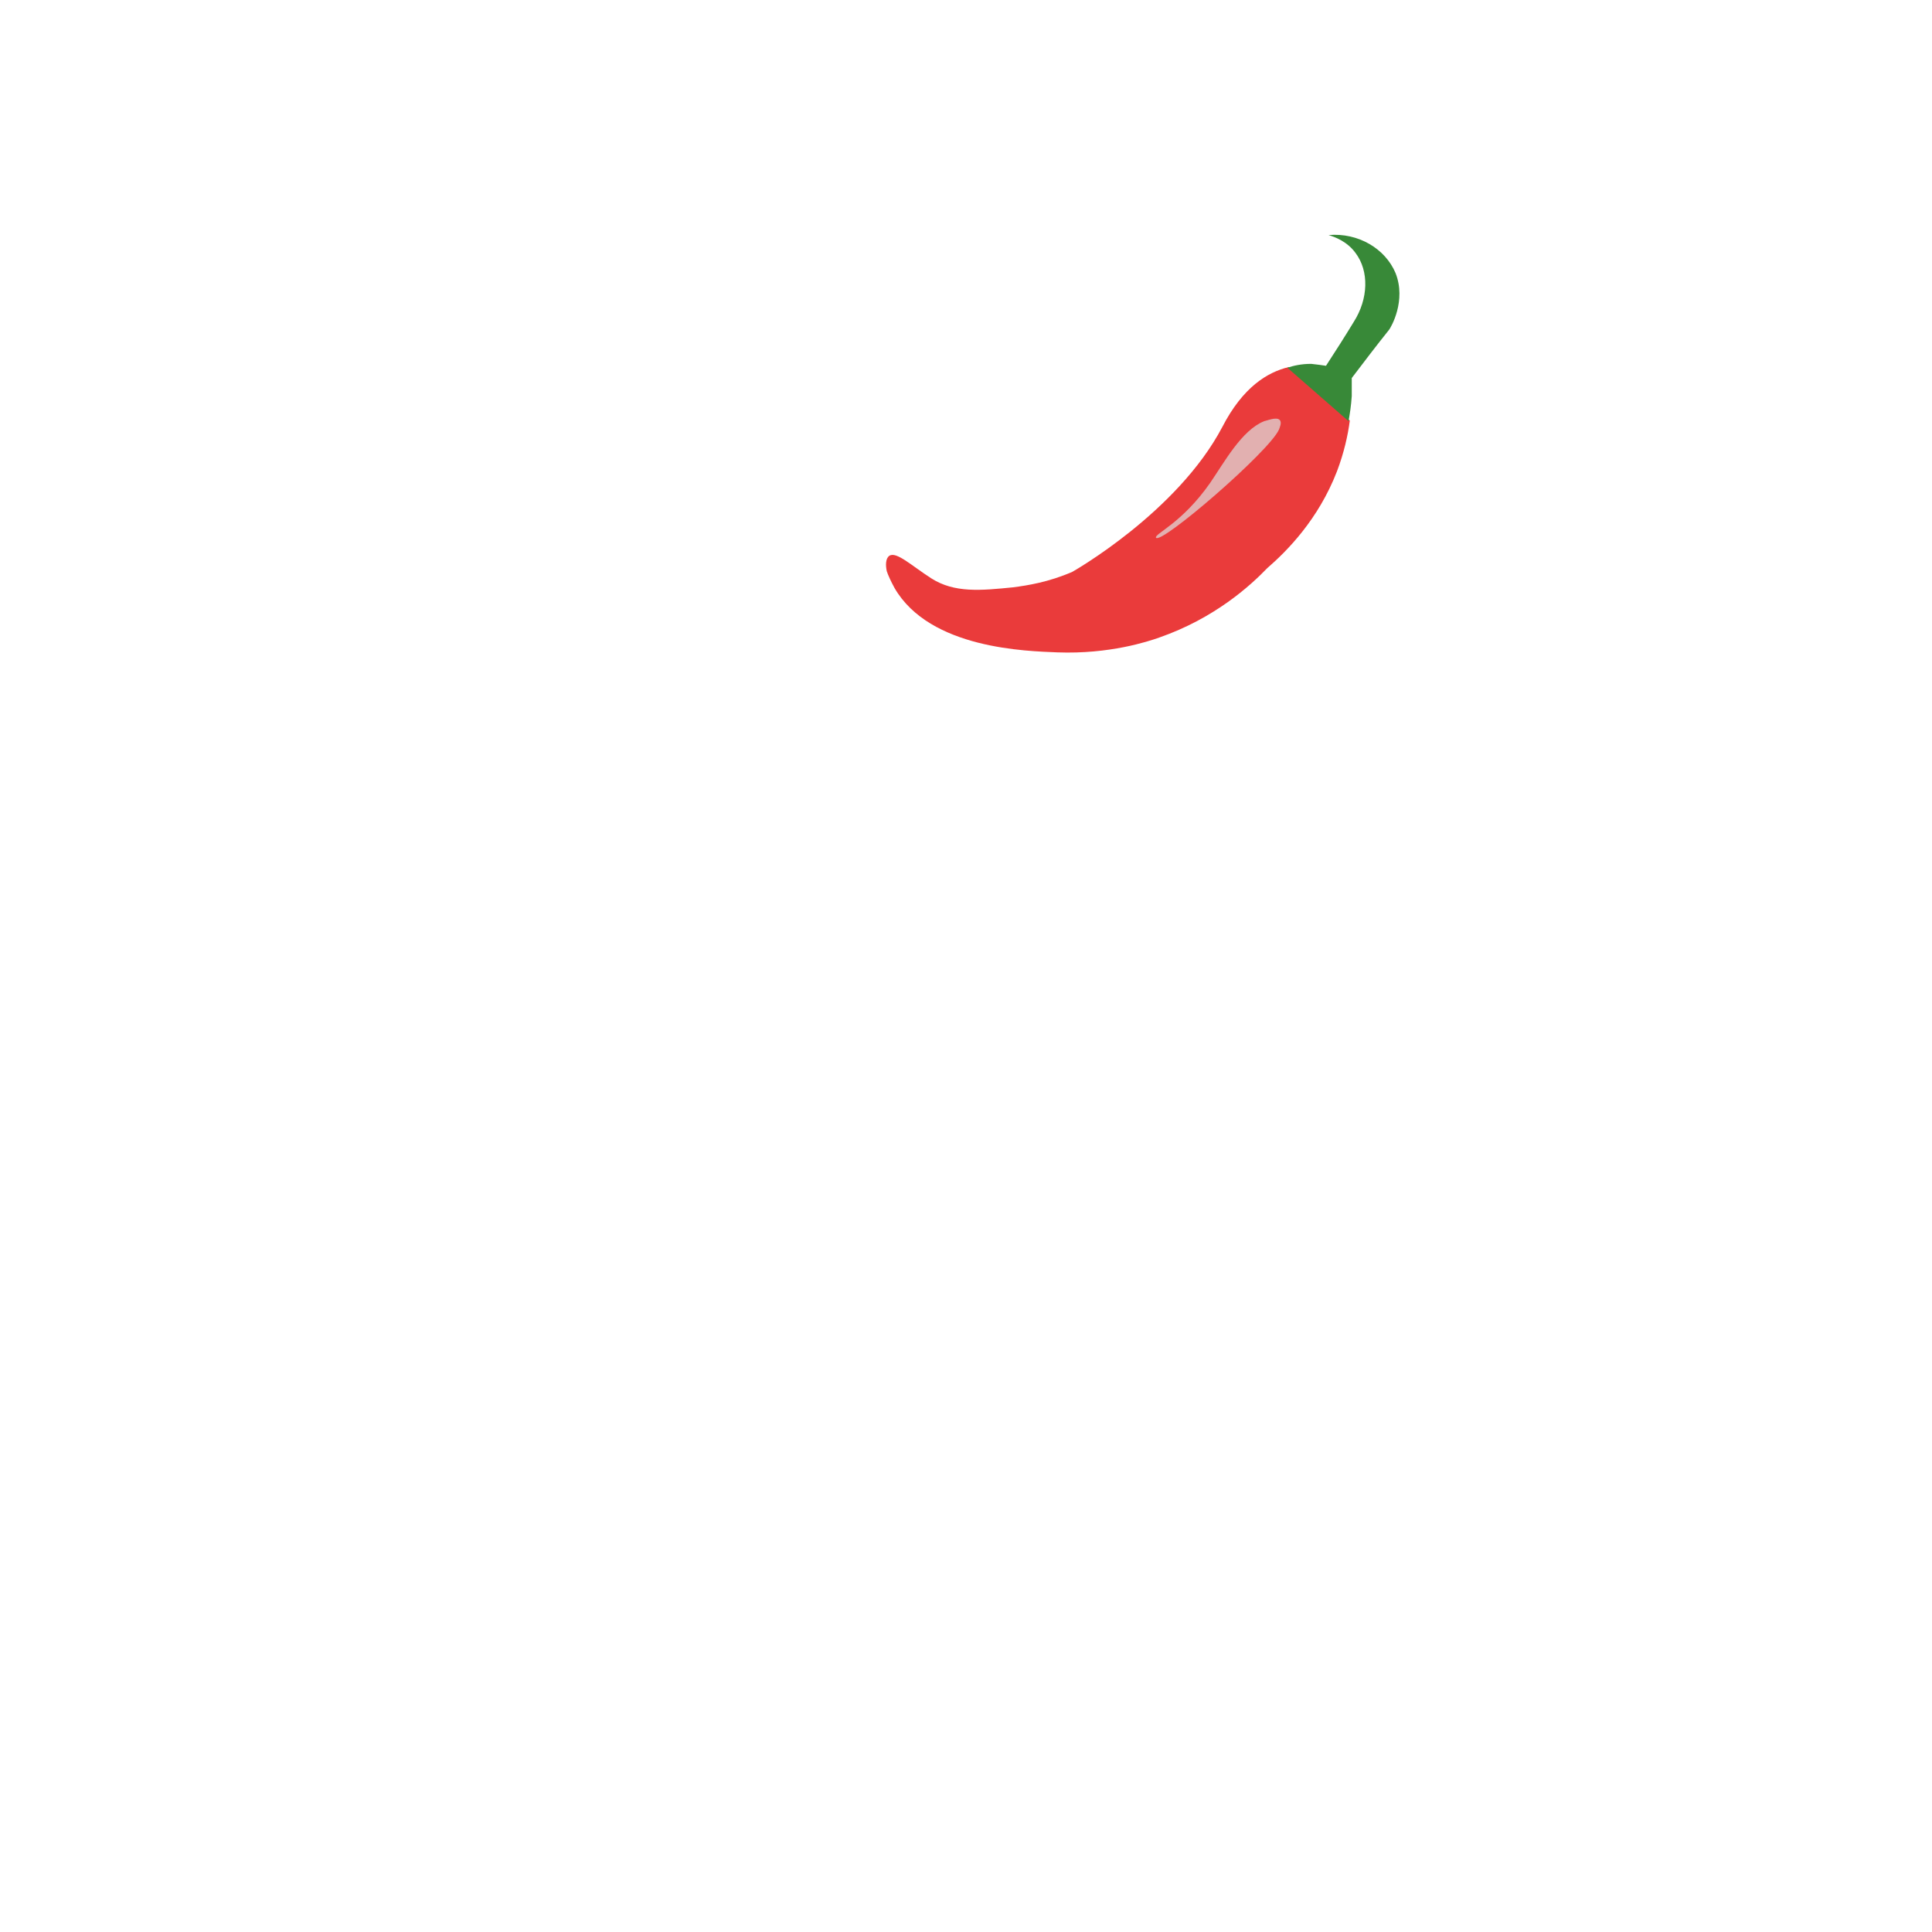
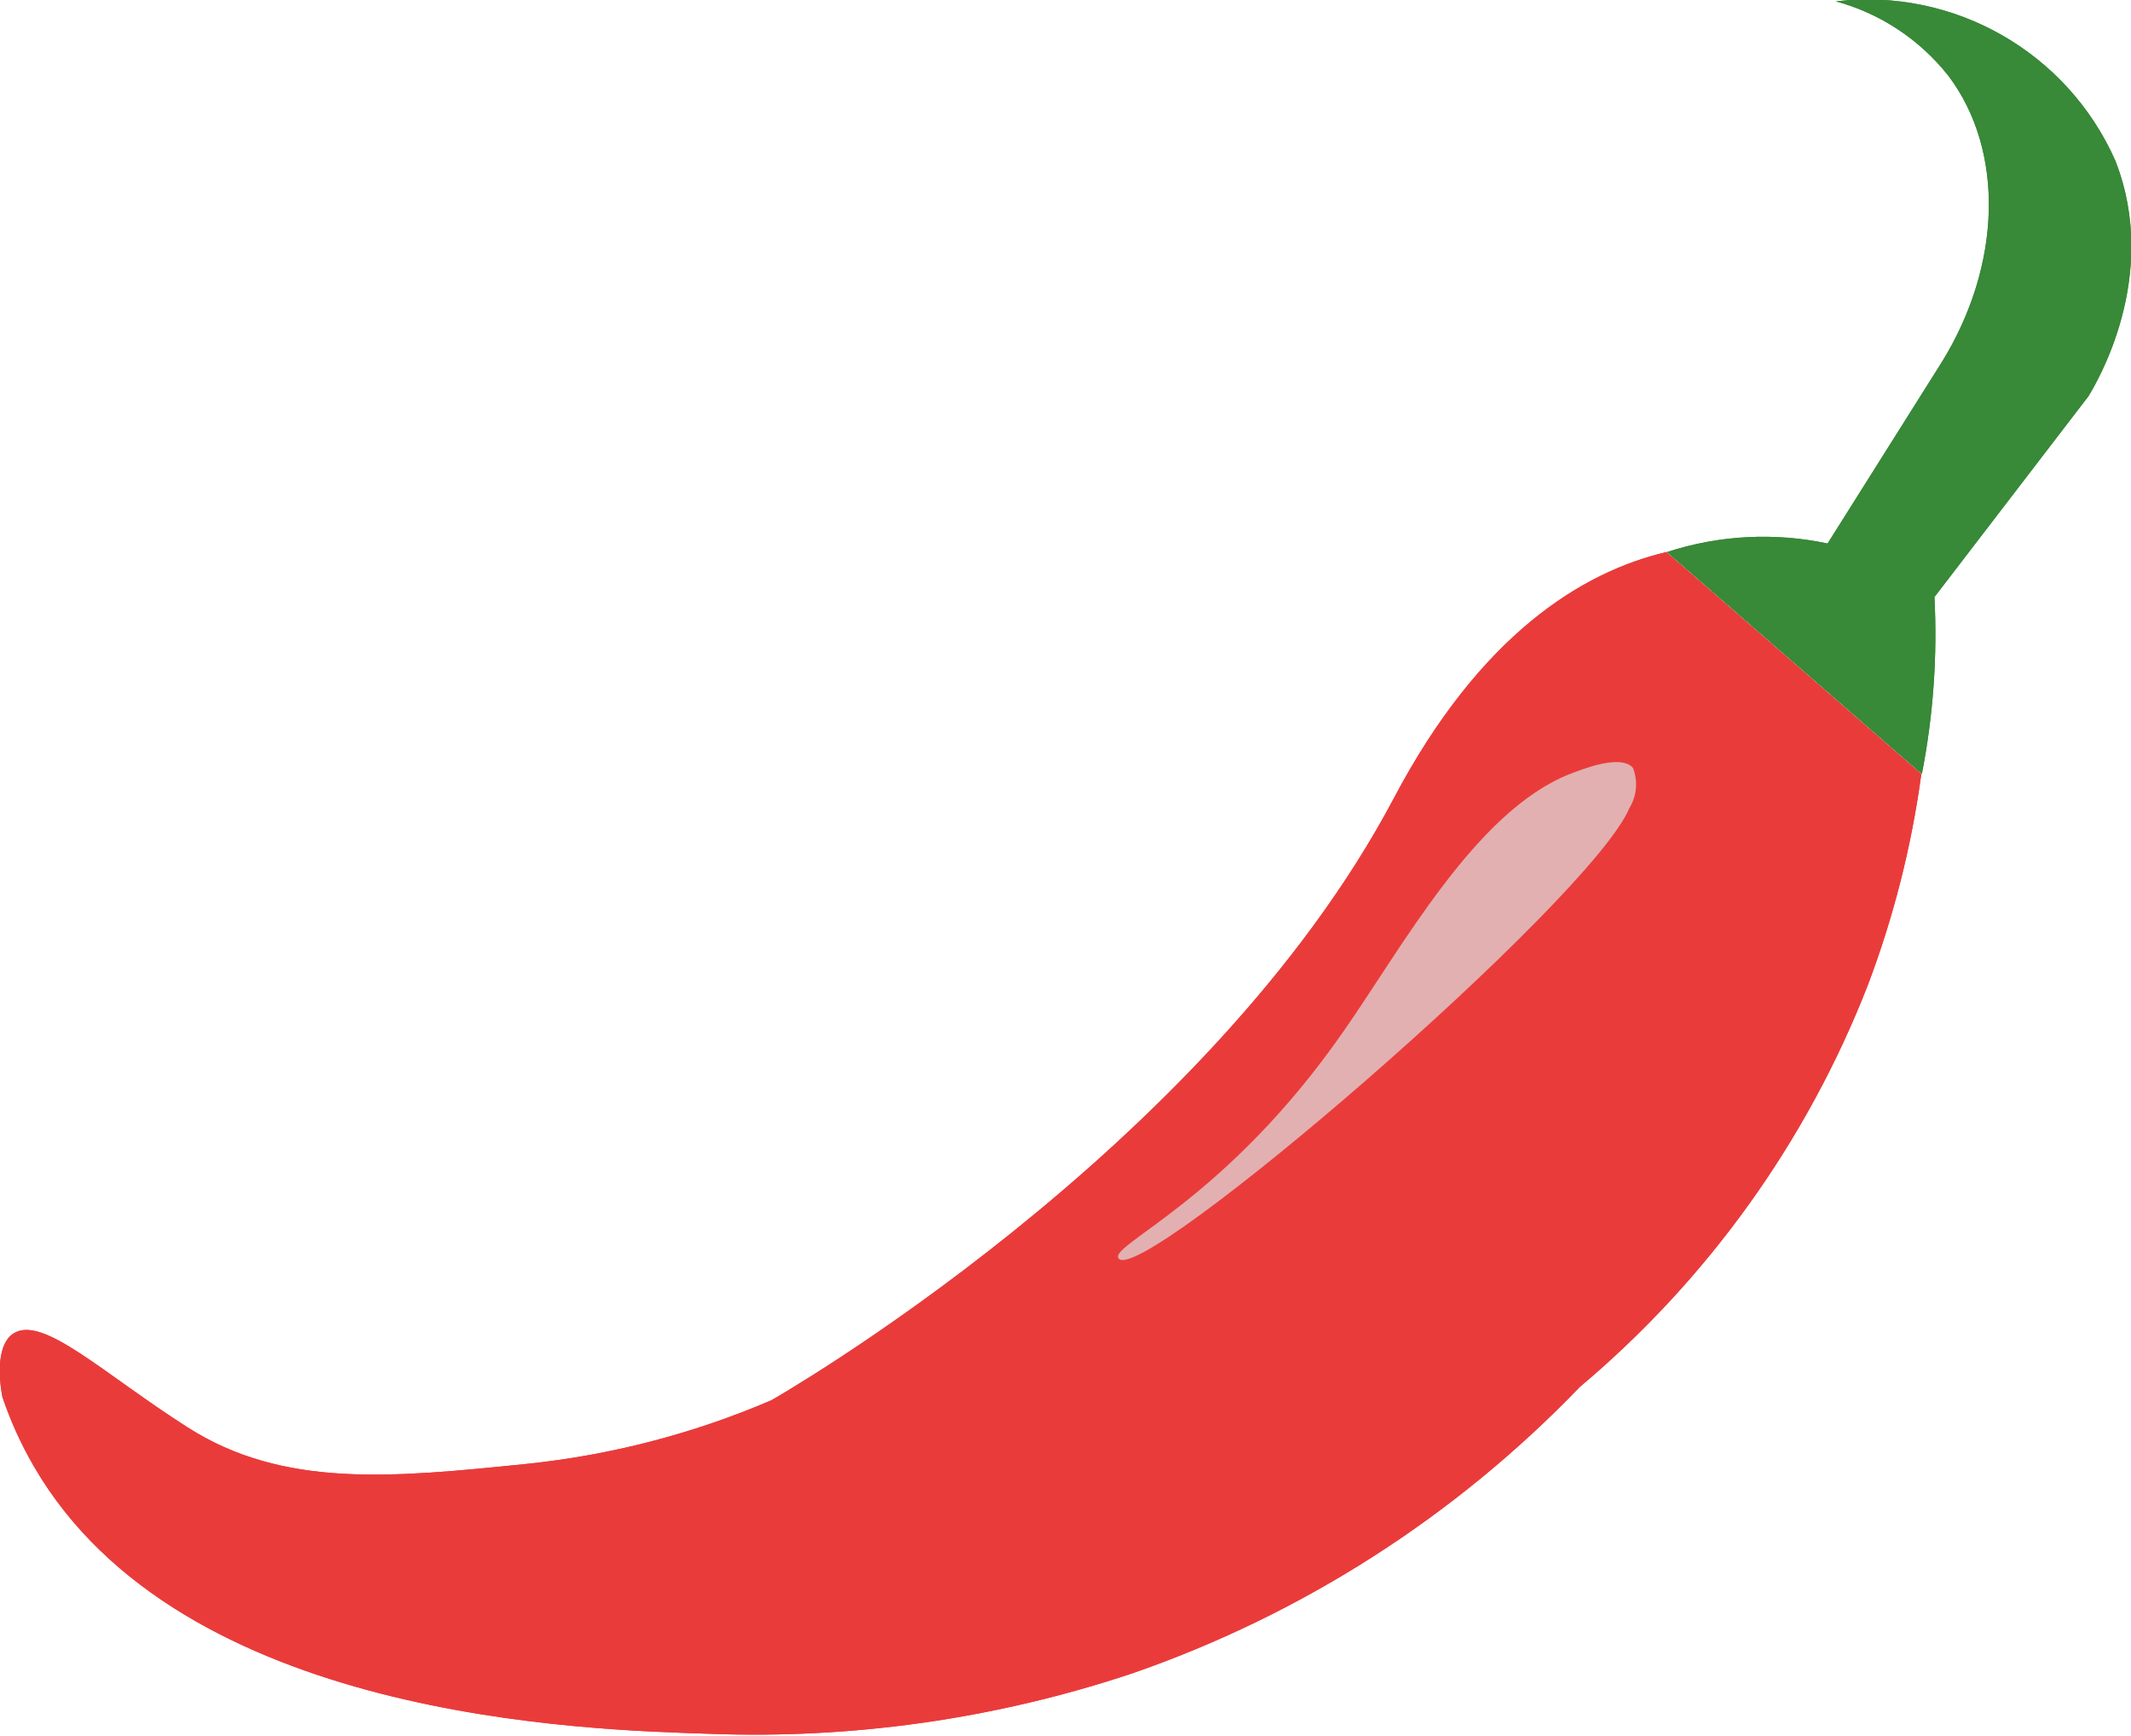
- <svg xmlns="http://www.w3.org/2000/svg" version="1.1" x="0px" y="0px" viewBox="0 0 300 300" style="enable-background:new 0 0 300 300;" xml:space="preserve">
-   <style type="text/css">
- 	.st0{fill:#EA3B3B;}
- 	.st1{fill:#388938;}
- 	.st2{fill:#E2B0B0;}
- 	.st3{display:none;}
- 	.st4{display:inline;fill:#EA3B3B;}
- 	.st5{display:inline;fill:#388938;}
- 	.st6{display:inline;fill:#E2B0B0;}
- 	.st7{display:inline;fill:#328E32;}
- </style>
-   <g id="Layer_1">
-     <path class="st0" d="M189.8,66.3c-7,13.3-23.3,22.5-23.3,22.5c-3.7,1.6-6.9,2.1-9.2,2.4c-5,0.5-9.1,0.9-12.7-1.4   c-3.1-2-5.4-4.2-6.5-3.5c-0.6,0.4-0.6,1.5-0.4,2.4c0.2,0.6,0.6,1.5,1.2,2.6c5.5,9.5,20.6,9.8,25.3,10c8.1,0.3,14.1-1.7,15.8-2.3   c8.6-3,14.1-8,16.8-10.8c3-2.6,7.9-7.5,10.8-15c1.1-2.9,1.7-5.6,2-7.9c-3.2-2.8-6.3-5.5-9.5-8.3C196.8,57.8,193,60.1,189.8,66.3z" />
-     <path class="st1" d="M206.3,36.5c1,0.3,2.9,1,4.2,2.8c2.1,2.8,2,7.1-0.3,10.7c-1.4,2.3-2.8,4.5-4.3,6.8c-0.6-0.1-1.4-0.2-2.3-0.3   c-1.6,0-2.8,0.3-3.7,0.6c3.2,2.8,6.3,5.5,9.5,8.3c0.2-1.1,0.4-2.4,0.5-3.9c0-1,0-1.9,0-2.8c1.9-2.5,3.8-5,5.8-7.5   c0.3-0.4,2.7-4.5,1-8.8C215.1,38.6,210.9,36.1,206.3,36.5z" />
-     <path class="st2" d="M179.5,83.5c0.8,1.1,17.6-13.4,19.1-16.8c0.1-0.3,0.5-1.1,0.1-1.5c-0.5-0.5-1.9,0.1-2.4,0.2   c-3.5,1.4-6.2,6.4-8.4,9.6C183.5,81.3,179.2,82.9,179.5,83.5z" />
-   </g>
-   <g id="Layer_2" class="st3">
-     <path class="st4" d="M142.3,140.3c-7,13.3-23.3,22.5-23.3,22.5s-14.3,6.8-30.5-1.3c0,0,8.3,12,23.8,10.5s28-8.3,28-8.3   s13-7.3,18.8-16.5c2-3.2,2.8-5.8,3-7.9c-3.2-2.8-6.3-5.5-9.5-8.3C149.3,131.9,145.5,134.2,142.3,140.3z" />
-     <path class="st5" d="M158.8,110.5c0,0,8.6,4,7.8,10.3l-7.5,10.8c0,0-2.8-1.3-6.6-0.4c3.2,2.8,6.3,5.5,9.5,8.3   c0.4-3.9-1.5-5.9-1.5-5.9l6.5-8.3C167,125.3,176.5,113.5,158.8,110.5z" />
-     <path class="st6" d="M132,157.5c0.8,1.1,17.6-13.4,19.1-16.8c0.1-0.3,0.5-1.1,0.1-1.5c-0.5-0.5-1.9,0.1-2.4,0.2   c-3.5,1.4-6.2,6.4-8.4,9.6C136,155.3,131.6,157,132,157.5z" />
-     <path class="st4" d="M236.3,132.7c-2.5,2.4-4,5.1-4.8,6.5c-0.3,0.7-1.1,2.8-2.8,6.9c-1.3,3.4-1.6,4.3-2.5,5.6   c-1.1,1.7-2.1,2.7-3.4,4c-1.2,1.2-2.7,2.7-5,4.3c-1.6,1-4,2.4-7.3,3.3c-1.2,0-2.7-0.1-4.5-0.3c-0.8-0.1-2.4-0.3-4.7-0.8   c-5.6-1.3-8.1-3-8.5-2.5c-0.3,0.4,0.8,2.1,7.2,7.9c2,1.3,5,2.9,8.8,3.6c9.3,1.9,17.2-2.2,21.8-4.5c4.1-2,7.1-4.4,9.2-6.2   c4-3.6,9.1-9.2,12.8-17.2c1.3-2.8,2.3-5.4,3-7.9c-3.2-2.8-6.3-5.5-9.5-8.3C243.6,127.7,239.7,129.3,236.3,132.7z" />
-     <path class="st7" d="M253.4,108.7c0.8,0.5,3.5,2.3,4.7,5.8c0.6,2,0.5,3.8,0.3,4.8c-0.6,1.1-1.4,2.5-2.5,3.9   c-1.3,1.6-2.6,2.9-3.7,3.8c-0.5-0.2-1.1-0.4-1.8-0.5c-1.8-0.3-3.4,0.1-4.2,0.4c3.2,2.8,6.3,5.5,9.5,8.3c0.3-0.6,0.7-1.9,0.5-3.4   c-0.1-0.8-0.3-1.4-0.5-1.8c1.2-1.2,2.4-2.4,3.7-3.7c4.2-4.5,4.6-10.7,1.7-14.3C258.5,108.8,254.2,108.7,253.4,108.7z" />
-     <path class="st6" d="M228,154c0.9,1,16.1-15.1,17.2-18.7c0.1-0.3,0.4-1.2,0-1.5c-0.5-0.5-1.9,0.3-2.3,0.5   c-3.3,1.8-5.5,7.1-7.4,10.4C231.8,151.4,227.6,153.5,228,154z" />
-   </g>
+ <svg xmlns="http://www.w3.org/2000/svg" id="Layer_1" data-name="Layer 1" viewBox="0 0 79.58 64.82">
+   <defs>
+     <style>.cls-1{fill:#ea3b3b;}.cls-2{fill:#388938;}.cls-3{fill:#e2b0b0;}</style>
+   </defs>
+   <path class="cls-1" d="M73.14,52.62c-7,13.25-23.25,22.5-23.25,22.5a31.38,31.38,0,0,1-9.16,2.38c-5,.51-9.07.92-12.65-1.37-3.14-2-5.41-4.21-6.5-3.5C21,73,21,74.12,21.17,75a14.24,14.24,0,0,0,1.17,2.58c5.48,9.47,20.62,9.85,25.25,10a44.56,44.56,0,0,0,15.75-2.25A42.5,42.5,0,0,0,80.08,74.62a37.31,37.31,0,0,0,10.75-15,35.85,35.85,0,0,0,2-7.89l-9.52-8.29C80.17,44.18,76.37,46.51,73.14,52.62Z" transform="translate(-21.08 -22.82)" />
+   <path class="cls-2" d="M89.64,22.87a8.05,8.05,0,0,1,4.2,2.78c2.11,2.8,2,7.08-.26,10.72l-4.25,6.75a11.6,11.6,0,0,0-6,.32l9.52,8.29a27.19,27.19,0,0,0,.47-6.61l5.75-7.5c0.27-.44,2.71-4.47,1-8.81A10.12,10.12,0,0,0,89.64,22.87Z" transform="translate(-21.08 -22.82)" />
+   <path class="cls-3" d="M62.85,69.82C63.63,70.95,80.48,56.46,81.93,53a1.69,1.69,0,0,0,.13-1.5c-0.46-.53-1.91.06-2.38,0.24-3.5,1.4-6.22,6.44-8.42,9.59C66.87,67.66,62.5,69.31,62.85,69.82Z" transform="translate(-21.08 -22.82)" />
+   <path class="cls-1" d="M73.14,52.62c-7,13.25-23.25,22.5-23.25,22.5a31.38,31.38,0,0,1-9.16,2.38c-5,.51-9.07.92-12.65-1.37-3.14-2-5.41-4.21-6.5-3.5C21,73,21,74.12,21.17,75a14.24,14.24,0,0,0,1.17,2.58c5.48,9.47,20.62,9.85,25.25,10a44.56,44.56,0,0,0,15.75-2.25A42.5,42.5,0,0,0,80.08,74.62a37.31,37.31,0,0,0,10.75-15,35.85,35.85,0,0,0,2-7.89l-9.52-8.29C80.17,44.18,76.37,46.51,73.14,52.62Z" transform="translate(-21.08 -22.82)" />
+   <path class="cls-2" d="M89.64,22.87a8.05,8.05,0,0,1,4.2,2.78c2.11,2.8,2,7.08-.26,10.72l-4.25,6.75a11.6,11.6,0,0,0-6,.32l9.52,8.29a27.19,27.19,0,0,0,.47-6.61l5.75-7.5c0.27-.44,2.71-4.47,1-8.81A10.12,10.12,0,0,0,89.64,22.87Z" transform="translate(-21.08 -22.82)" />
+   <path class="cls-3" d="M62.85,69.82C63.63,70.95,80.48,56.46,81.93,53a1.69,1.69,0,0,0,.13-1.5c-0.46-.53-1.91.06-2.38,0.24-3.5,1.4-6.22,6.44-8.42,9.59C66.87,67.66,62.5,69.31,62.85,69.82Z" transform="translate(-21.08 -22.82)" />
</svg>
